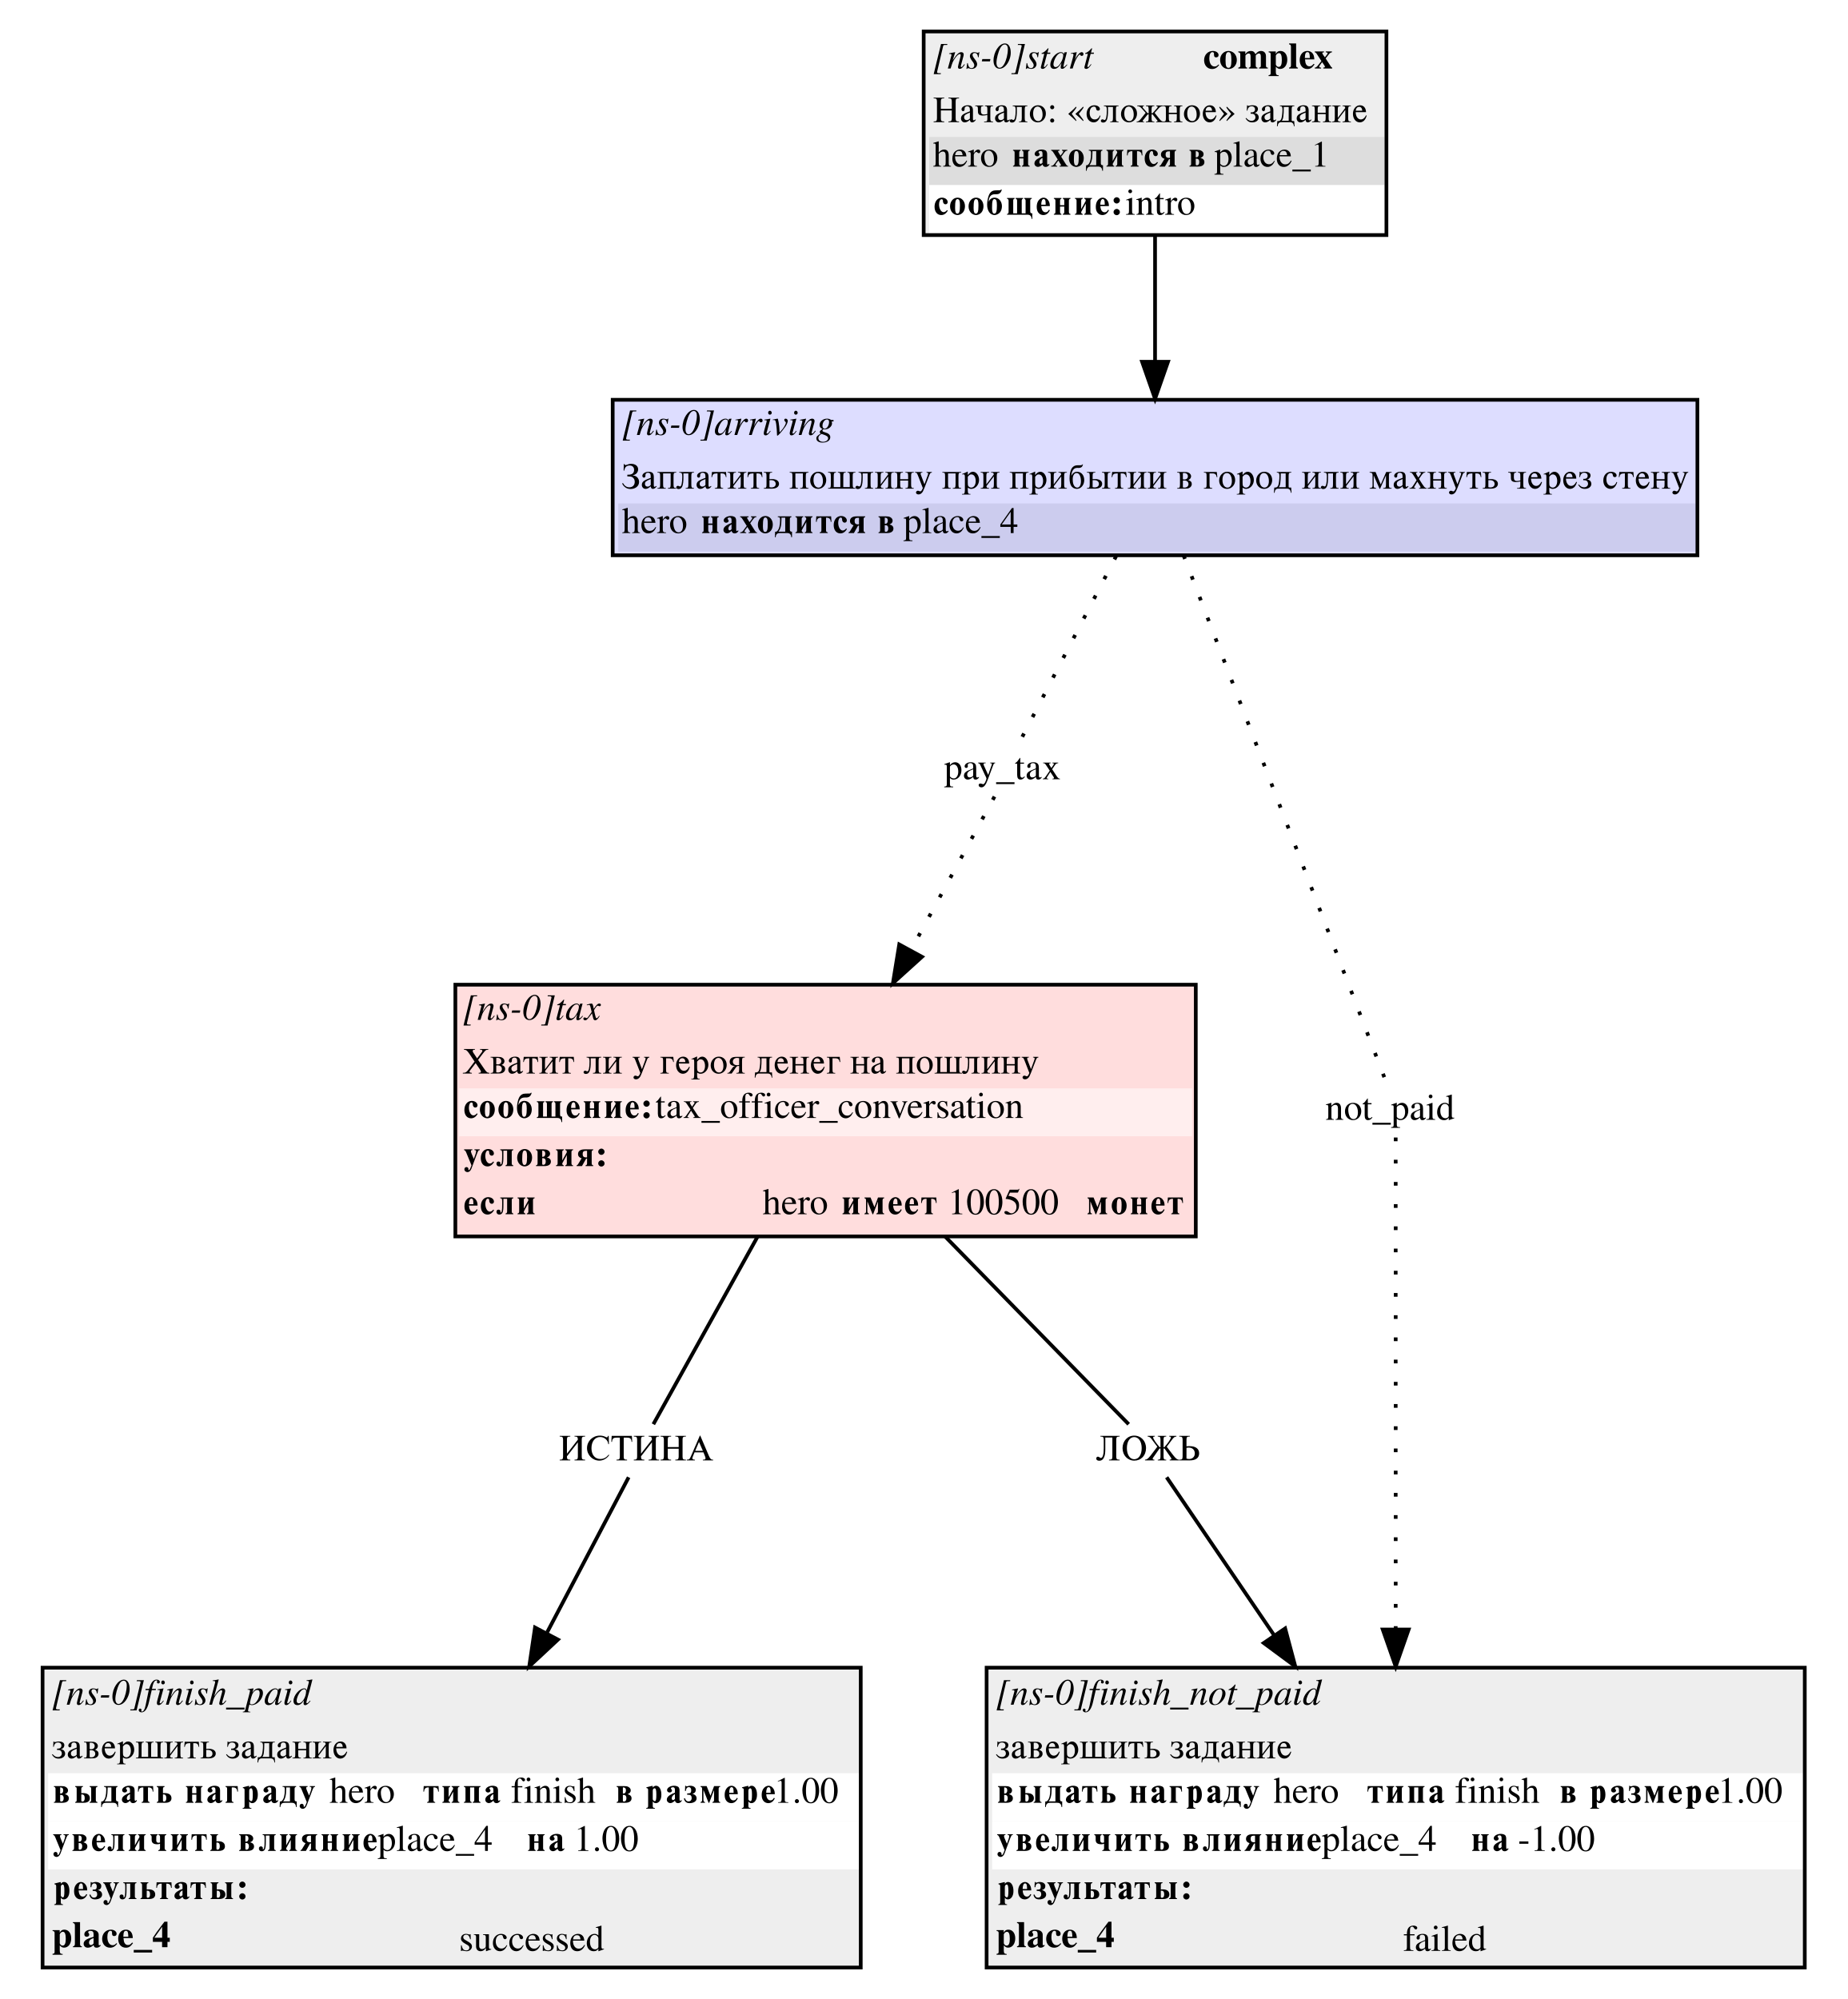
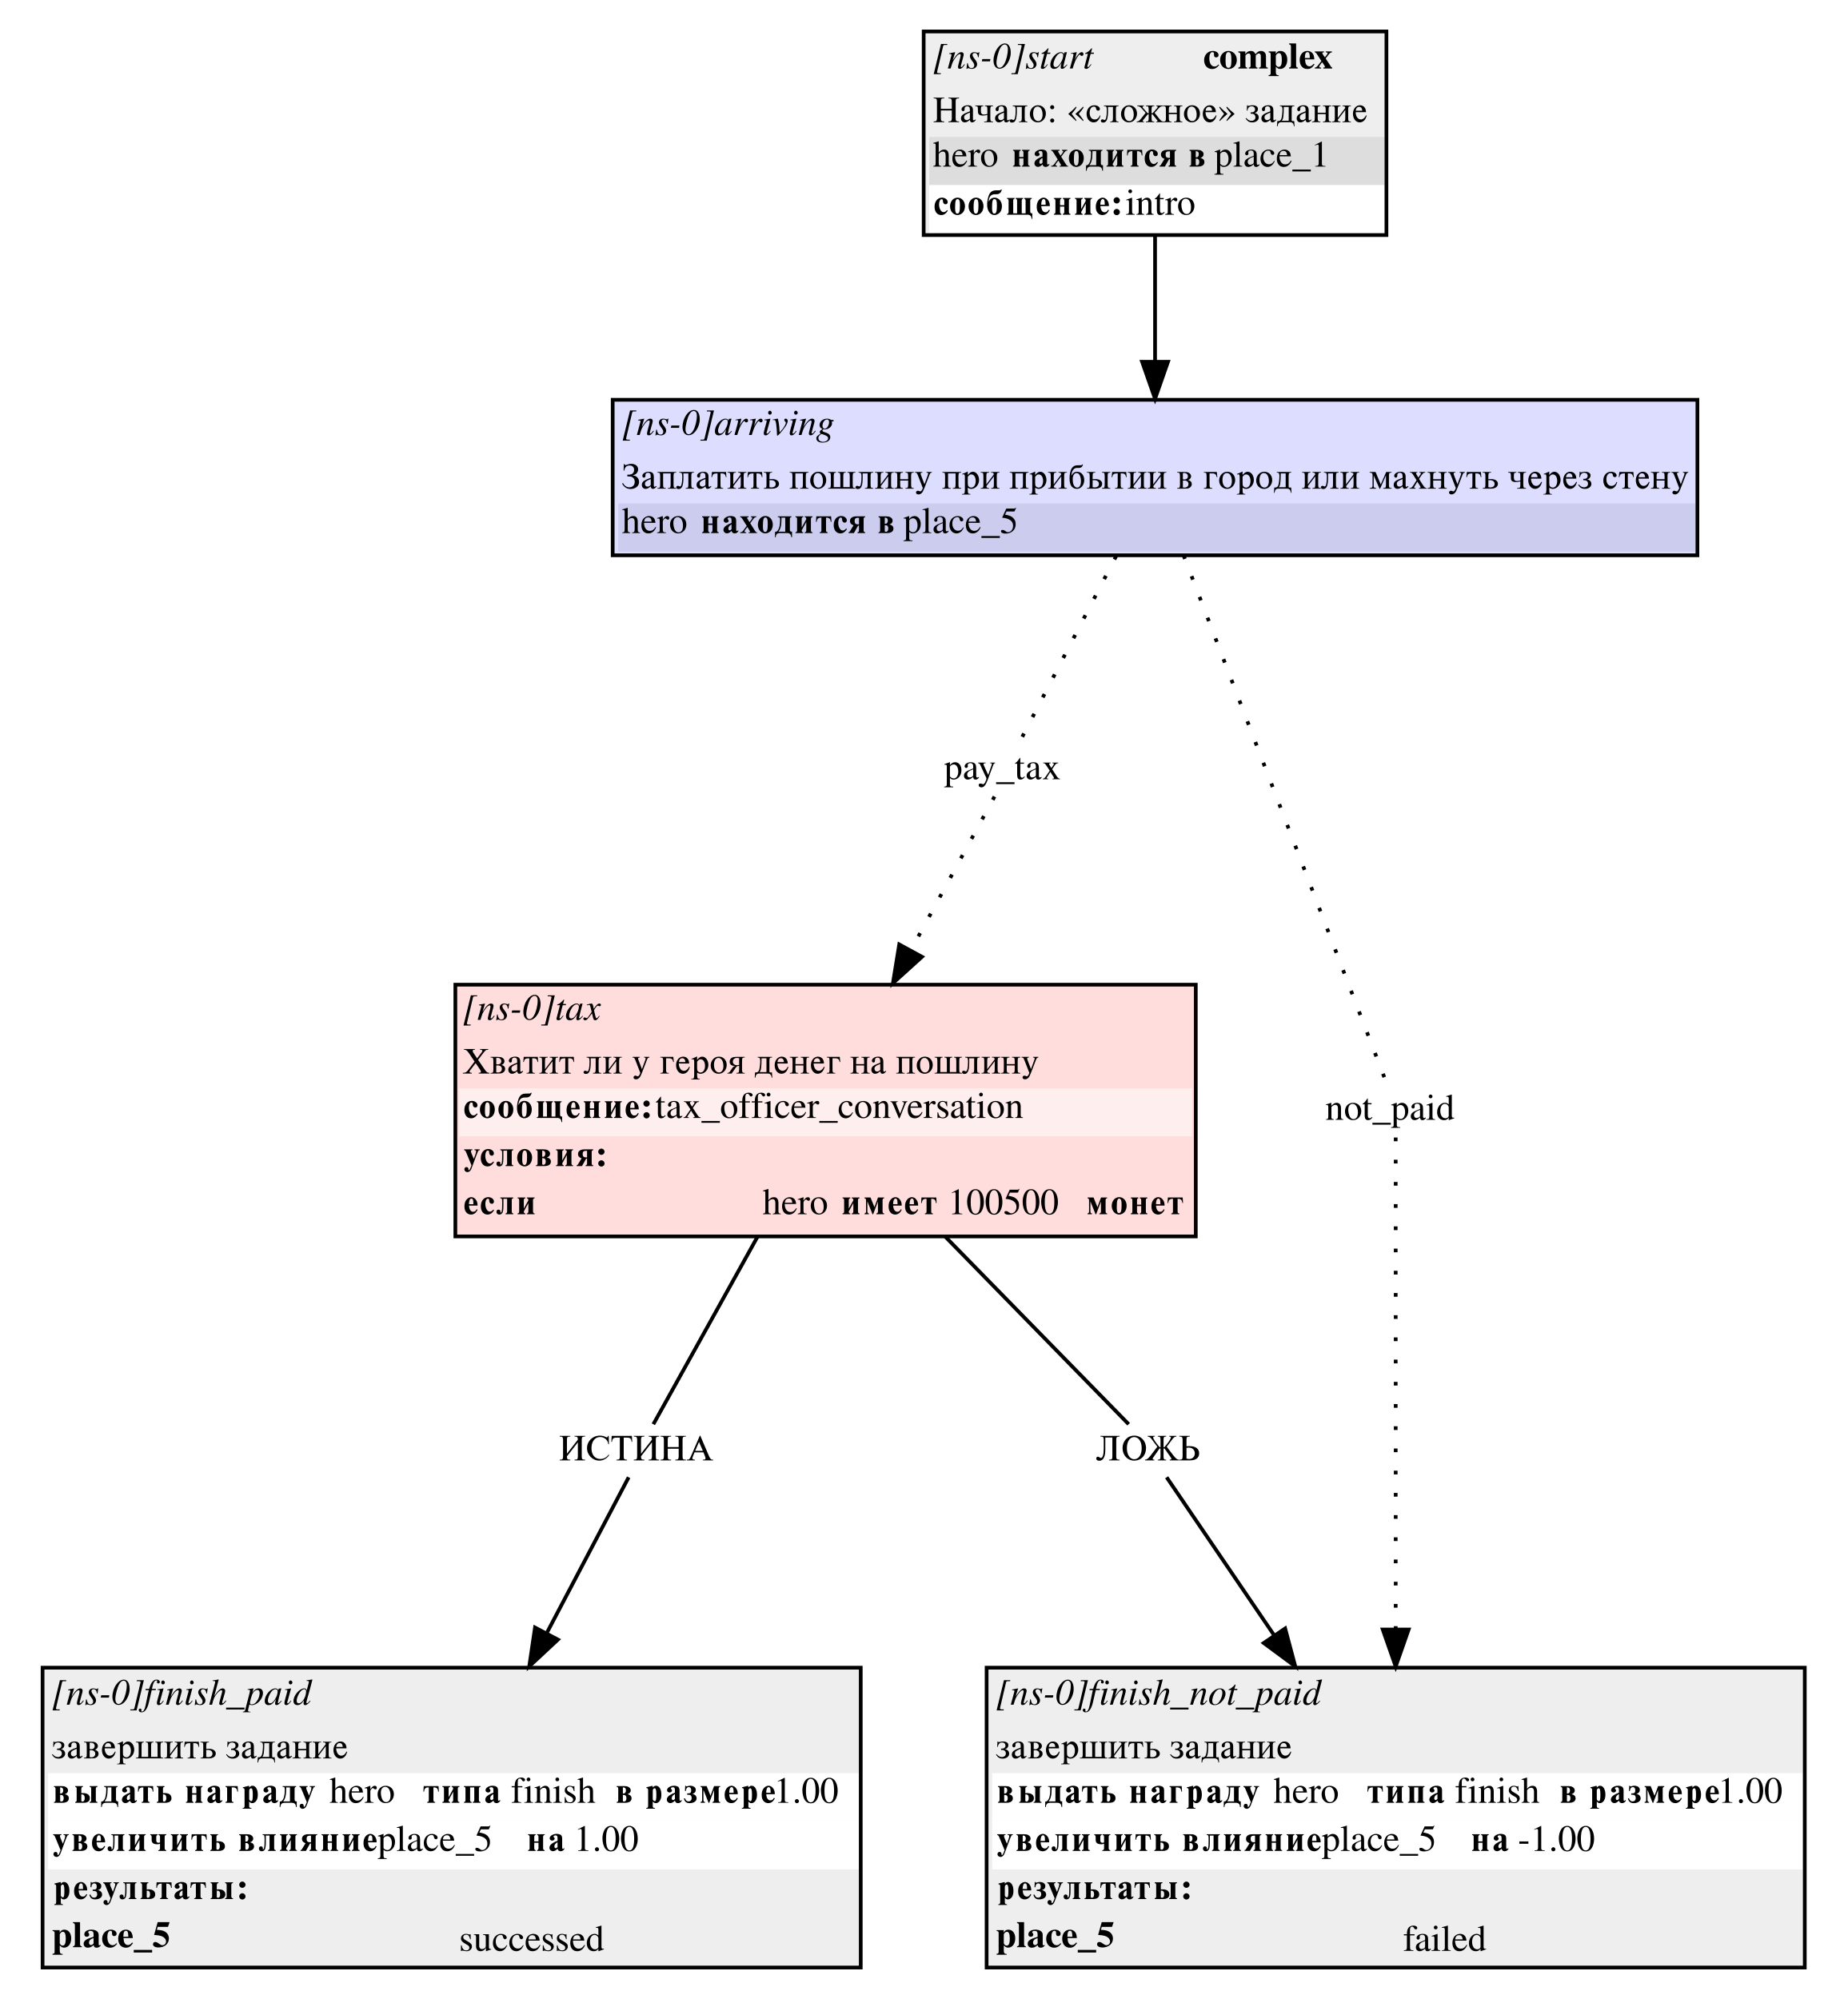
<svg xmlns="http://www.w3.org/2000/svg" width="499pt" height="540pt" viewBox="0.00 0.00 499.00 540.00">
  <g id="graph0" class="graph" transform="scale(1 1) rotate(0) translate(4 536)">
    <polygon fill="white" stroke="white" points="-4,4 -4,-536 495,-536 495,4 -4,4" />
    <g id="node1" class="node">
      <polygon fill="#eeeeee" stroke="none" points="245.5,-472.5 245.5,-527.5 370.5,-527.5 370.5,-472.5 245.5,-472.5" />
      <text text-anchor="start" x="248" y="-517.5" font-family="Times,serif" font-style="italic" font-size="10.00">[ns-0]start</text>
      <text text-anchor="start" x="321" y="-517.5" font-family="Times,serif" font-weight="bold" font-size="10.00">complex</text>
      <text text-anchor="start" x="248" y="-503" font-family="Times,serif" font-size="10.00">Начало: «сложное» задание</text>
      <polygon fill="#dddddd" stroke="none" points="247,-486 247,-499 370,-499 370,-486 247,-486" />
      <text text-anchor="start" x="248" y="-491" font-family="Times,serif" font-size="10.00">hero </text>
      <text text-anchor="start" x="269" y="-491" font-family="Times,serif" font-weight="bold" font-size="10.00">находится в</text>
      <text text-anchor="start" x="324" y="-491" font-family="Times,serif" font-size="10.00"> place_1</text>
      <polygon fill="#ffffff" stroke="none" points="247,-473 247,-486 370,-486 370,-473 247,-473" />
      <text text-anchor="start" x="248" y="-478" font-family="Times,serif" font-weight="bold" font-size="10.00">сообщение:</text>
      <text text-anchor="start" x="300" y="-478" font-family="Times,serif" font-size="10.00"> intro</text>
      <polygon fill="none" stroke="black" points="245.5,-472.5 245.5,-527.5 370.5,-527.5 370.5,-472.5 245.5,-472.5" />
    </g>
    <g id="node5" class="node">
      <polygon fill="#ddddff" stroke="none" points="161.5,-386 161.5,-428 454.5,-428 454.5,-386 161.5,-386" />
      <text text-anchor="start" x="164" y="-418.5" font-family="Times,serif" font-style="italic" font-size="10.00">[ns-0]arriving</text>
      <text text-anchor="start" x="164" y="-404" font-family="Times,serif" font-size="10.00">Заплатить пошлину при прибытии в город или махнуть через стену</text>
      <polygon fill="#ccccee" stroke="none" points="163,-387 163,-400 454,-400 454,-387 163,-387" />
      <text text-anchor="start" x="164" y="-392" font-family="Times,serif" font-size="10.00">hero </text>
      <text text-anchor="start" x="185" y="-392" font-family="Times,serif" font-weight="bold" font-size="10.00">находится в</text>
-       <text text-anchor="start" x="240" y="-392" font-family="Times,serif" font-size="10.00"> place_4</text>
+       <text text-anchor="start" x="240" y="-392" font-family="Times,serif" font-size="10.00"> place_5</text>
      <polygon fill="none" stroke="black" points="161.5,-386 161.5,-428 454.5,-428 454.5,-386 161.5,-386" />
    </g>
-     <g id="edge7" class="edge">
+     <g id="edge9" class="edge">
      <path fill="none" stroke="black" d="M308,-472.189C308,-461.542 308,-449.241 308,-438.275" />
      <polygon fill="black" stroke="black" points="311.5,-438.266 308,-428.266 304.5,-438.267 311.5,-438.266" />
    </g>
    <g id="node2" class="node">
      <polygon fill="#eeeeee" stroke="none" points="7.5,-4.5 7.5,-85.5 228.5,-85.5 228.5,-4.5 7.5,-4.5" />
      <text text-anchor="start" x="10" y="-75.5" font-family="Times,serif" font-style="italic" font-size="10.00">[ns-0]finish_paid</text>
      <text text-anchor="start" x="10" y="-61" font-family="Times,serif" font-size="10.00">завершить задание</text>
      <polygon fill="#ffffff" stroke="none" points="9,-44 9,-57 228,-57 228,-44 9,-44" />
      <text text-anchor="start" x="10" y="-49" font-family="Times,serif" font-weight="bold" font-size="10.00">выдать награду </text>
      <text text-anchor="start" x="85" y="-49" font-family="Times,serif" font-size="10.00">  hero </text>
      <text text-anchor="start" x="110" y="-49" font-family="Times,serif" font-weight="bold" font-size="10.00">типа </text>
      <text text-anchor="start" x="134" y="-49" font-family="Times,serif" font-size="10.00"> finish </text>
      <text text-anchor="start" x="162" y="-49" font-family="Times,serif" font-weight="bold" font-size="10.00">в размере</text>
      <text text-anchor="start" x="205" y="-49" font-family="Times,serif" font-size="10.00"> 1.00</text>
      <polygon fill="#ffffff" stroke="none" points="9,-31 9,-44 228,-44 228,-31 9,-31" />
      <text text-anchor="start" x="10" y="-36" font-family="Times,serif" font-weight="bold" font-size="10.00">увеличить влияние </text>
-       <text text-anchor="start" x="98" y="-36" font-family="Times,serif" font-size="10.00">  place_4 </text>
+       <text text-anchor="start" x="98" y="-36" font-family="Times,serif" font-size="10.00">  place_5 </text>
      <text text-anchor="start" x="138" y="-36" font-family="Times,serif" font-weight="bold" font-size="10.00">на </text>
      <text text-anchor="start" x="151" y="-36" font-family="Times,serif" font-size="10.00"> 1.00</text>
      <polygon fill="#eeeeee" stroke="none" points="9,-18 9,-31 228,-31 228,-18 9,-18" />
      <text text-anchor="start" x="10" y="-23" font-family="Times,serif" font-weight="bold" font-size="10.00">результаты:</text>
-       <text text-anchor="start" x="10" y="-10" font-family="Times,serif" font-weight="bold" font-size="10.00">place_4</text>
+       <text text-anchor="start" x="10" y="-10" font-family="Times,serif" font-weight="bold" font-size="10.00">place_5</text>
      <text text-anchor="start" x="120" y="-9" font-family="Times,serif" font-size="10.00">successed</text>
      <polygon fill="none" stroke="black" points="7.5,-4.5 7.5,-85.5 228.5,-85.5 228.5,-4.5 7.5,-4.5" />
    </g>
    <g id="node3" class="node">
      <polygon fill="#ffdddd" stroke="none" points="119,-202 119,-270 319,-270 319,-202 119,-202" />
      <text text-anchor="start" x="121" y="-260.5" font-family="Times,serif" font-style="italic" font-size="10.00">[ns-0]tax</text>
      <text text-anchor="start" x="121" y="-246" font-family="Times,serif" font-size="10.00">Хватит ли у героя денег на пошлину</text>
      <polygon fill="#ffeeee" stroke="none" points="120,-229 120,-242 318,-242 318,-229 120,-229" />
      <text text-anchor="start" x="121" y="-234" font-family="Times,serif" font-weight="bold" font-size="10.00">сообщение:</text>
      <text text-anchor="start" x="173" y="-234" font-family="Times,serif" font-size="10.00"> tax_officer_conversation</text>
      <polygon fill="#ffdddd" stroke="none" points="120,-216 120,-229 318,-229 318,-216 120,-216" />
      <text text-anchor="start" x="121" y="-221" font-family="Times,serif" font-weight="bold" font-size="10.00">условия:</text>
      <text text-anchor="start" x="121" y="-208" font-family="Times,serif" font-weight="bold" font-size="10.00">если </text>
      <polygon fill="#ffdddd" stroke="none" points="201,-203 201,-216 318,-216 318,-203 201,-203" />
      <text text-anchor="start" x="202" y="-208" font-family="Times,serif" font-size="10.00">hero </text>
      <text text-anchor="start" x="223" y="-208" font-family="Times,serif" font-weight="bold" font-size="10.00">имеет </text>
      <text text-anchor="start" x="252" y="-208" font-family="Times,serif" font-size="10.00"> 100500 </text>
      <text text-anchor="start" x="289" y="-208" font-family="Times,serif" font-weight="bold" font-size="10.00">монет</text>
      <polygon fill="none" stroke="black" points="119,-202 119,-270 319,-270 319,-202 119,-202" />
    </g>
-     <g id="node8" class="node">
+     <g id="node7" class="node">
      <polygon fill="#ffffff" stroke="none" points="291,-137 291,-151 324,-151 324,-137 291,-137" />
      <text text-anchor="start" x="292" y="-141.5" font-family="Times,serif" font-size="10.00">ЛОЖЬ</text>
    </g>
-     <g id="edge5" class="edge">
+     <g id="edge3" class="edge">
      <path fill="none" stroke="black" d="M251.268,-201.998C269.516,-183.336 290.668,-161.703 300.871,-151.268" />
    </g>
-     <g id="node9" class="node">
+     <g id="node8" class="node">
      <polygon fill="#ffffff" stroke="none" points="146,-137 146,-151 192,-151 192,-137 146,-137" />
      <text text-anchor="start" x="147" y="-141.5" font-family="Times,serif" font-size="10.00">ИСТИНА</text>
    </g>
-     <g id="edge8" class="edge">
+     <g id="edge5" class="edge">
      <path fill="none" stroke="black" d="M200.666,-201.998C190.298,-183.336 178.28,-161.703 172.482,-151.268" />
    </g>
    <g id="node4" class="node">
      <polygon fill="#eeeeee" stroke="none" points="262.5,-4.5 262.5,-85.5 483.5,-85.5 483.5,-4.5 262.5,-4.5" />
      <text text-anchor="start" x="265" y="-75.5" font-family="Times,serif" font-style="italic" font-size="10.00">[ns-0]finish_not_paid</text>
      <text text-anchor="start" x="265" y="-61" font-family="Times,serif" font-size="10.00">завершить задание</text>
      <polygon fill="#ffffff" stroke="none" points="264,-44 264,-57 483,-57 483,-44 264,-44" />
      <text text-anchor="start" x="265" y="-49" font-family="Times,serif" font-weight="bold" font-size="10.00">выдать награду </text>
      <text text-anchor="start" x="340" y="-49" font-family="Times,serif" font-size="10.00">  hero </text>
      <text text-anchor="start" x="365" y="-49" font-family="Times,serif" font-weight="bold" font-size="10.00">типа </text>
      <text text-anchor="start" x="389" y="-49" font-family="Times,serif" font-size="10.00"> finish </text>
      <text text-anchor="start" x="417" y="-49" font-family="Times,serif" font-weight="bold" font-size="10.00">в размере</text>
      <text text-anchor="start" x="460" y="-49" font-family="Times,serif" font-size="10.00"> 1.00</text>
      <polygon fill="#ffffff" stroke="none" points="264,-31 264,-44 483,-44 483,-31 264,-31" />
      <text text-anchor="start" x="265" y="-36" font-family="Times,serif" font-weight="bold" font-size="10.00">увеличить влияние </text>
-       <text text-anchor="start" x="353" y="-36" font-family="Times,serif" font-size="10.00">  place_4 </text>
+       <text text-anchor="start" x="353" y="-36" font-family="Times,serif" font-size="10.00">  place_5 </text>
      <text text-anchor="start" x="393" y="-36" font-family="Times,serif" font-weight="bold" font-size="10.00">на </text>
      <text text-anchor="start" x="406" y="-36" font-family="Times,serif" font-size="10.00"> -1.00</text>
      <polygon fill="#eeeeee" stroke="none" points="264,-18 264,-31 483,-31 483,-18 264,-18" />
      <text text-anchor="start" x="265" y="-23" font-family="Times,serif" font-weight="bold" font-size="10.00">результаты:</text>
-       <text text-anchor="start" x="265" y="-10" font-family="Times,serif" font-weight="bold" font-size="10.00">place_4</text>
+       <text text-anchor="start" x="265" y="-10" font-family="Times,serif" font-weight="bold" font-size="10.00">place_5</text>
      <text text-anchor="start" x="375" y="-9" font-family="Times,serif" font-size="10.00">failed</text>
      <polygon fill="none" stroke="black" points="262.5,-4.5 262.5,-85.5 483.5,-85.5 483.5,-4.5 262.5,-4.5" />
    </g>
    <g id="node6" class="node">
      <polygon fill="#ffffff" stroke="none" points="250,-321 250,-335 287,-335 287,-321 250,-321" />
      <text text-anchor="start" x="251" y="-325.5" font-family="Times,serif" font-size="10.00">pay_tax</text>
    </g>
    <g id="edge1" class="edge">
      <path fill="none" stroke="black" stroke-dasharray="1,5" d="M297.49,-385.769C288.787,-369.015 276.962,-346.253 271.295,-335.342" />
    </g>
-     <g id="node7" class="node">
+     <g id="node9" class="node">
      <polygon fill="#ffffff" stroke="none" points="353,-229 353,-243 393,-243 393,-229 353,-229" />
      <text text-anchor="start" x="354" y="-233.5" font-family="Times,serif" font-size="10.00">not_paid</text>
    </g>
-     <g id="edge3" class="edge">
+     <g id="edge7" class="edge">
      <path fill="none" stroke="black" stroke-dasharray="1,5" d="M315.712,-385.95C330.441,-347.654 361.894,-265.874 370.679,-243.035" />
    </g>
    <g id="edge2" class="edge">
      <path fill="none" stroke="black" stroke-dasharray="1,5" d="M264.632,-320.814C259.889,-312.102 250.833,-295.468 242.031,-279.301" />
      <polygon fill="black" stroke="black" points="245.051,-277.53 237.196,-270.421 238.904,-280.877 245.051,-277.53" />
    </g>
    <g id="edge4" class="edge">
+       <path fill="none" stroke="black" d="M311.129,-136.932C317.095,-128.164 328.682,-111.134 340.232,-94.159" />
+       <polygon fill="black" stroke="black" points="343.142,-96.104 345.874,-85.867 337.355,-92.166 343.142,-96.104" />
+     </g>
+     <g id="edge6" class="edge">
+       <path fill="none" stroke="black" d="M165.81,-136.932C161.283,-128.323 152.57,-111.75 143.808,-95.085" />
+       <polygon fill="black" stroke="black" points="146.713,-93.089 138.961,-85.867 140.517,-96.347 146.713,-93.089" />
+     </g>
+     <g id="edge8" class="edge">
      <path fill="none" stroke="black" stroke-dasharray="1,5" d="M373,-228.712C373,-208.346 373,-142.813 373,-96.065" />
      <polygon fill="black" stroke="black" points="376.5,-95.808 373,-85.808 369.5,-95.808 376.5,-95.808" />
    </g>
-     <g id="edge6" class="edge">
-       <path fill="none" stroke="black" d="M311.129,-136.932C317.095,-128.164 328.682,-111.134 340.232,-94.159" />
-       <polygon fill="black" stroke="black" points="343.142,-96.104 345.874,-85.867 337.355,-92.166 343.142,-96.104" />
-     </g>
-     <g id="edge9" class="edge">
-       <path fill="none" stroke="black" d="M165.81,-136.932C161.283,-128.323 152.57,-111.75 143.808,-95.085" />
-       <polygon fill="black" stroke="black" points="146.713,-93.089 138.961,-85.867 140.517,-96.347 146.713,-93.089" />
-     </g>
  </g>
</svg>
